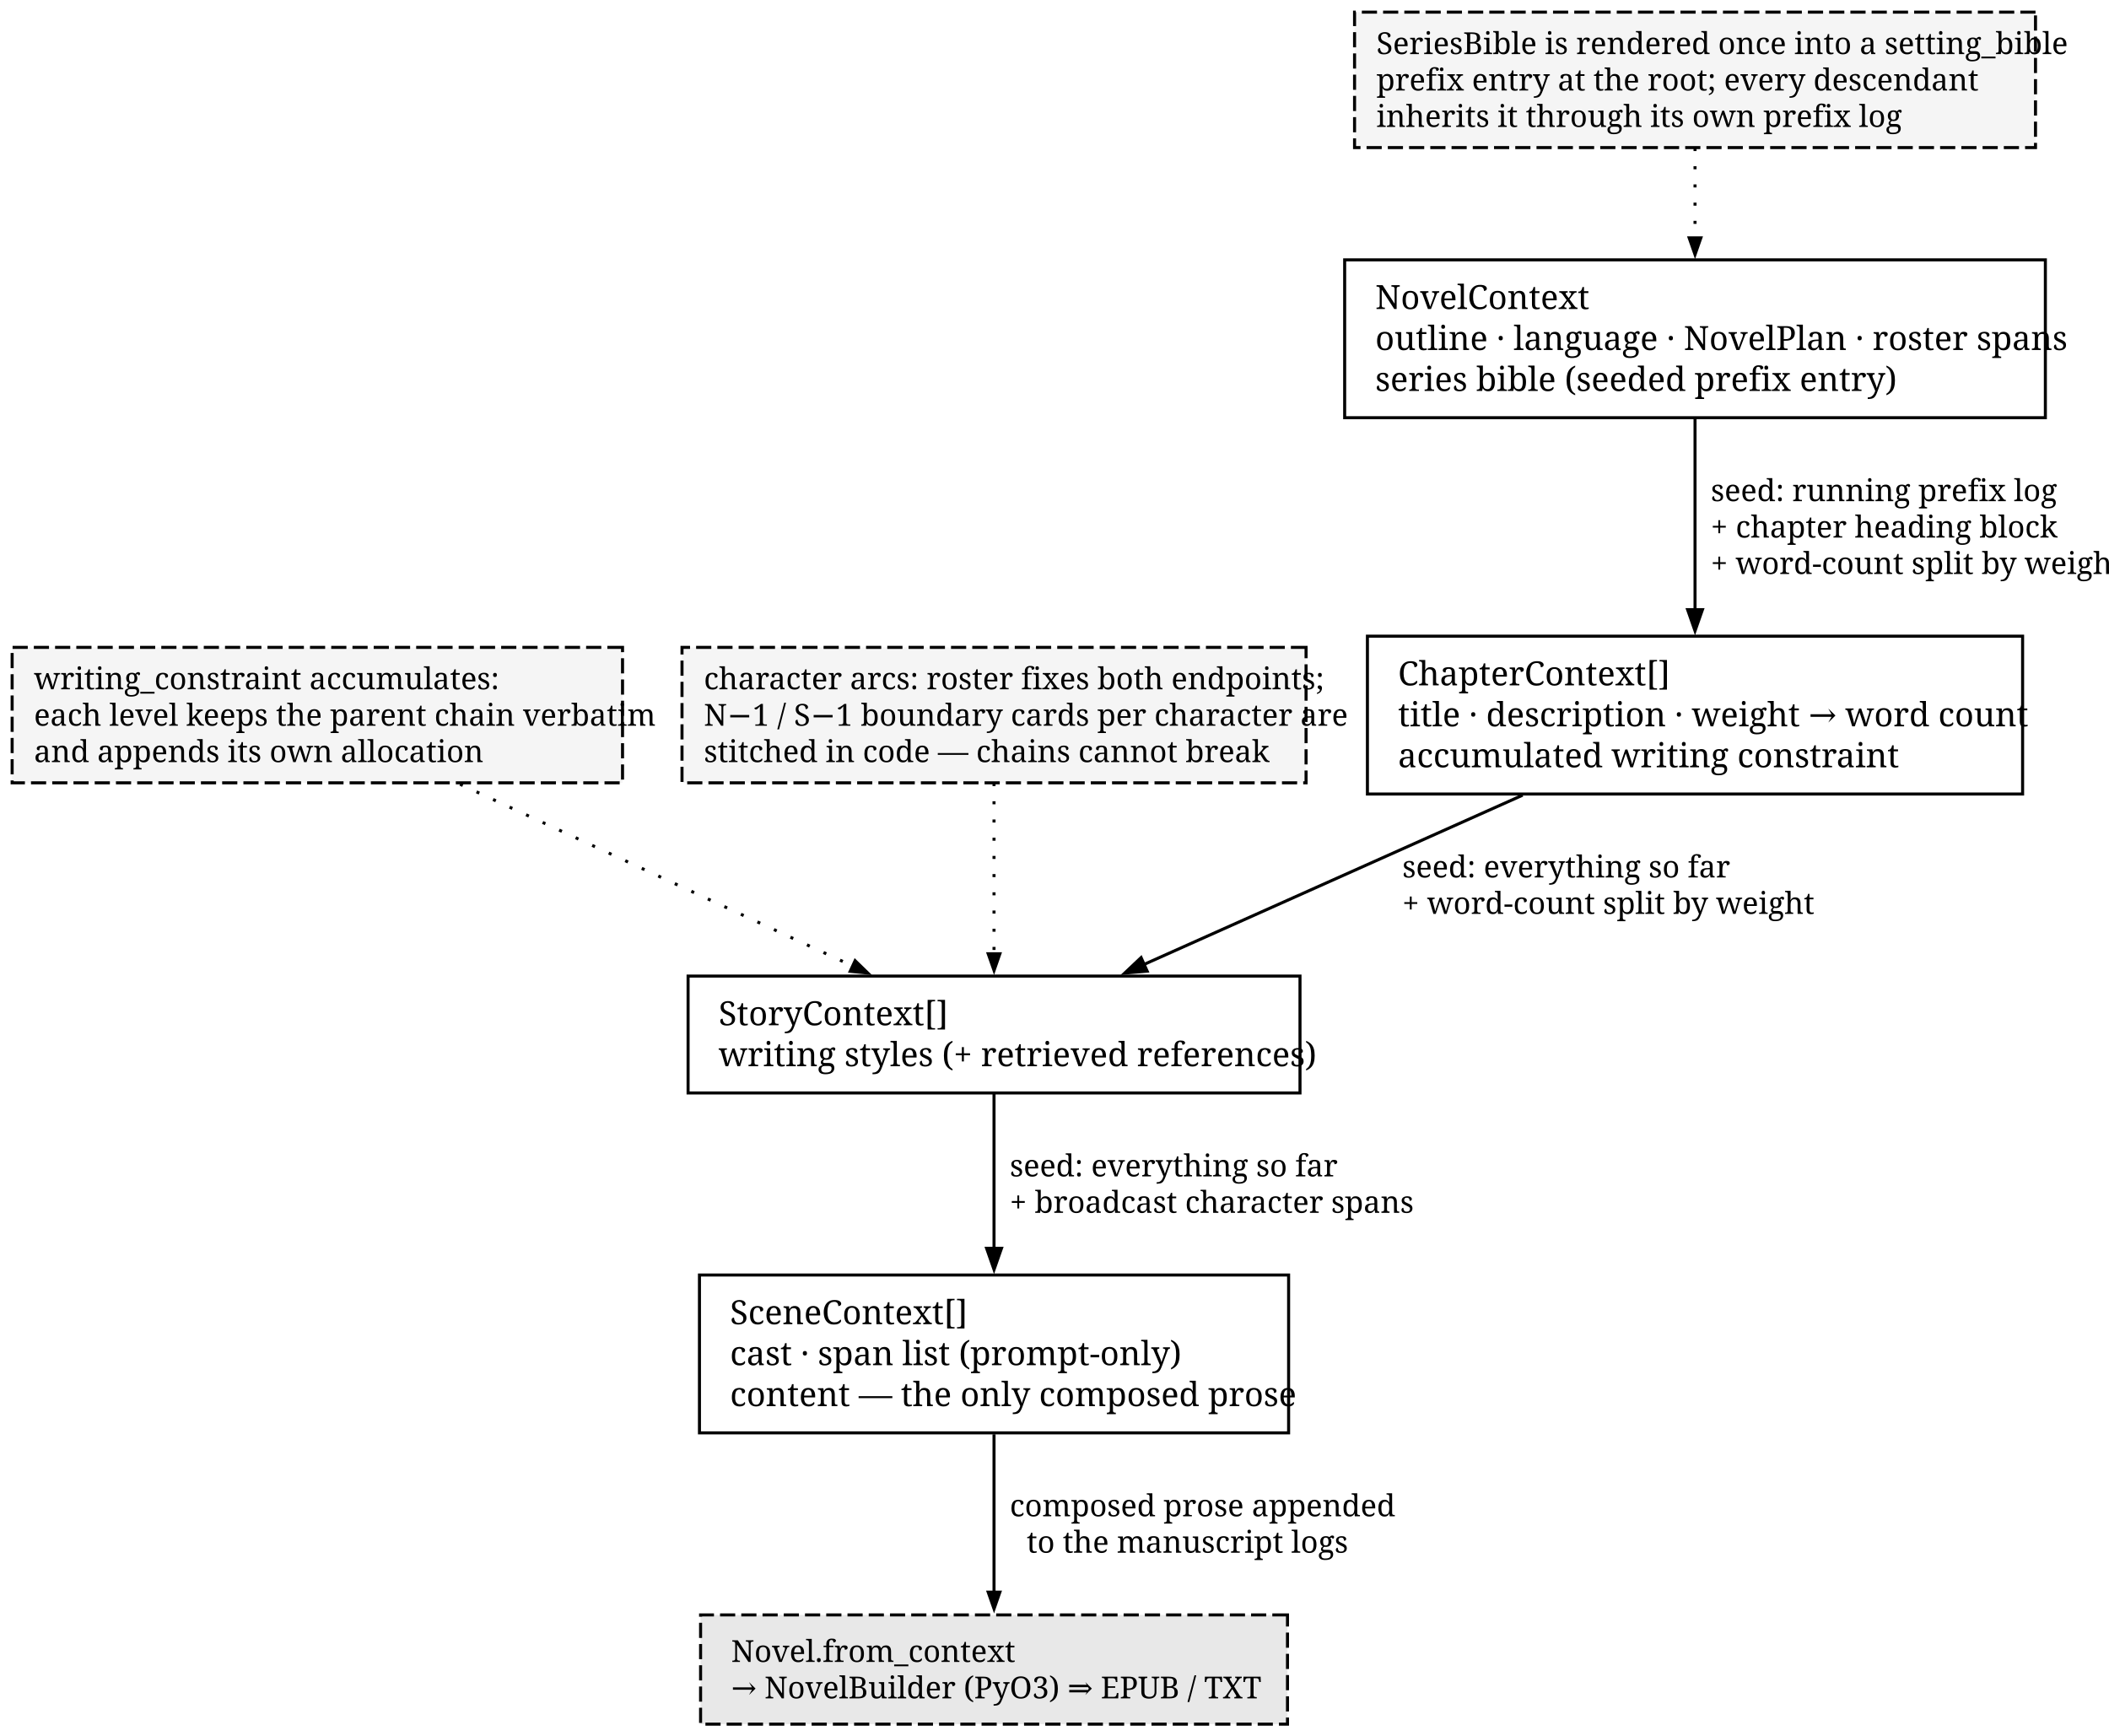
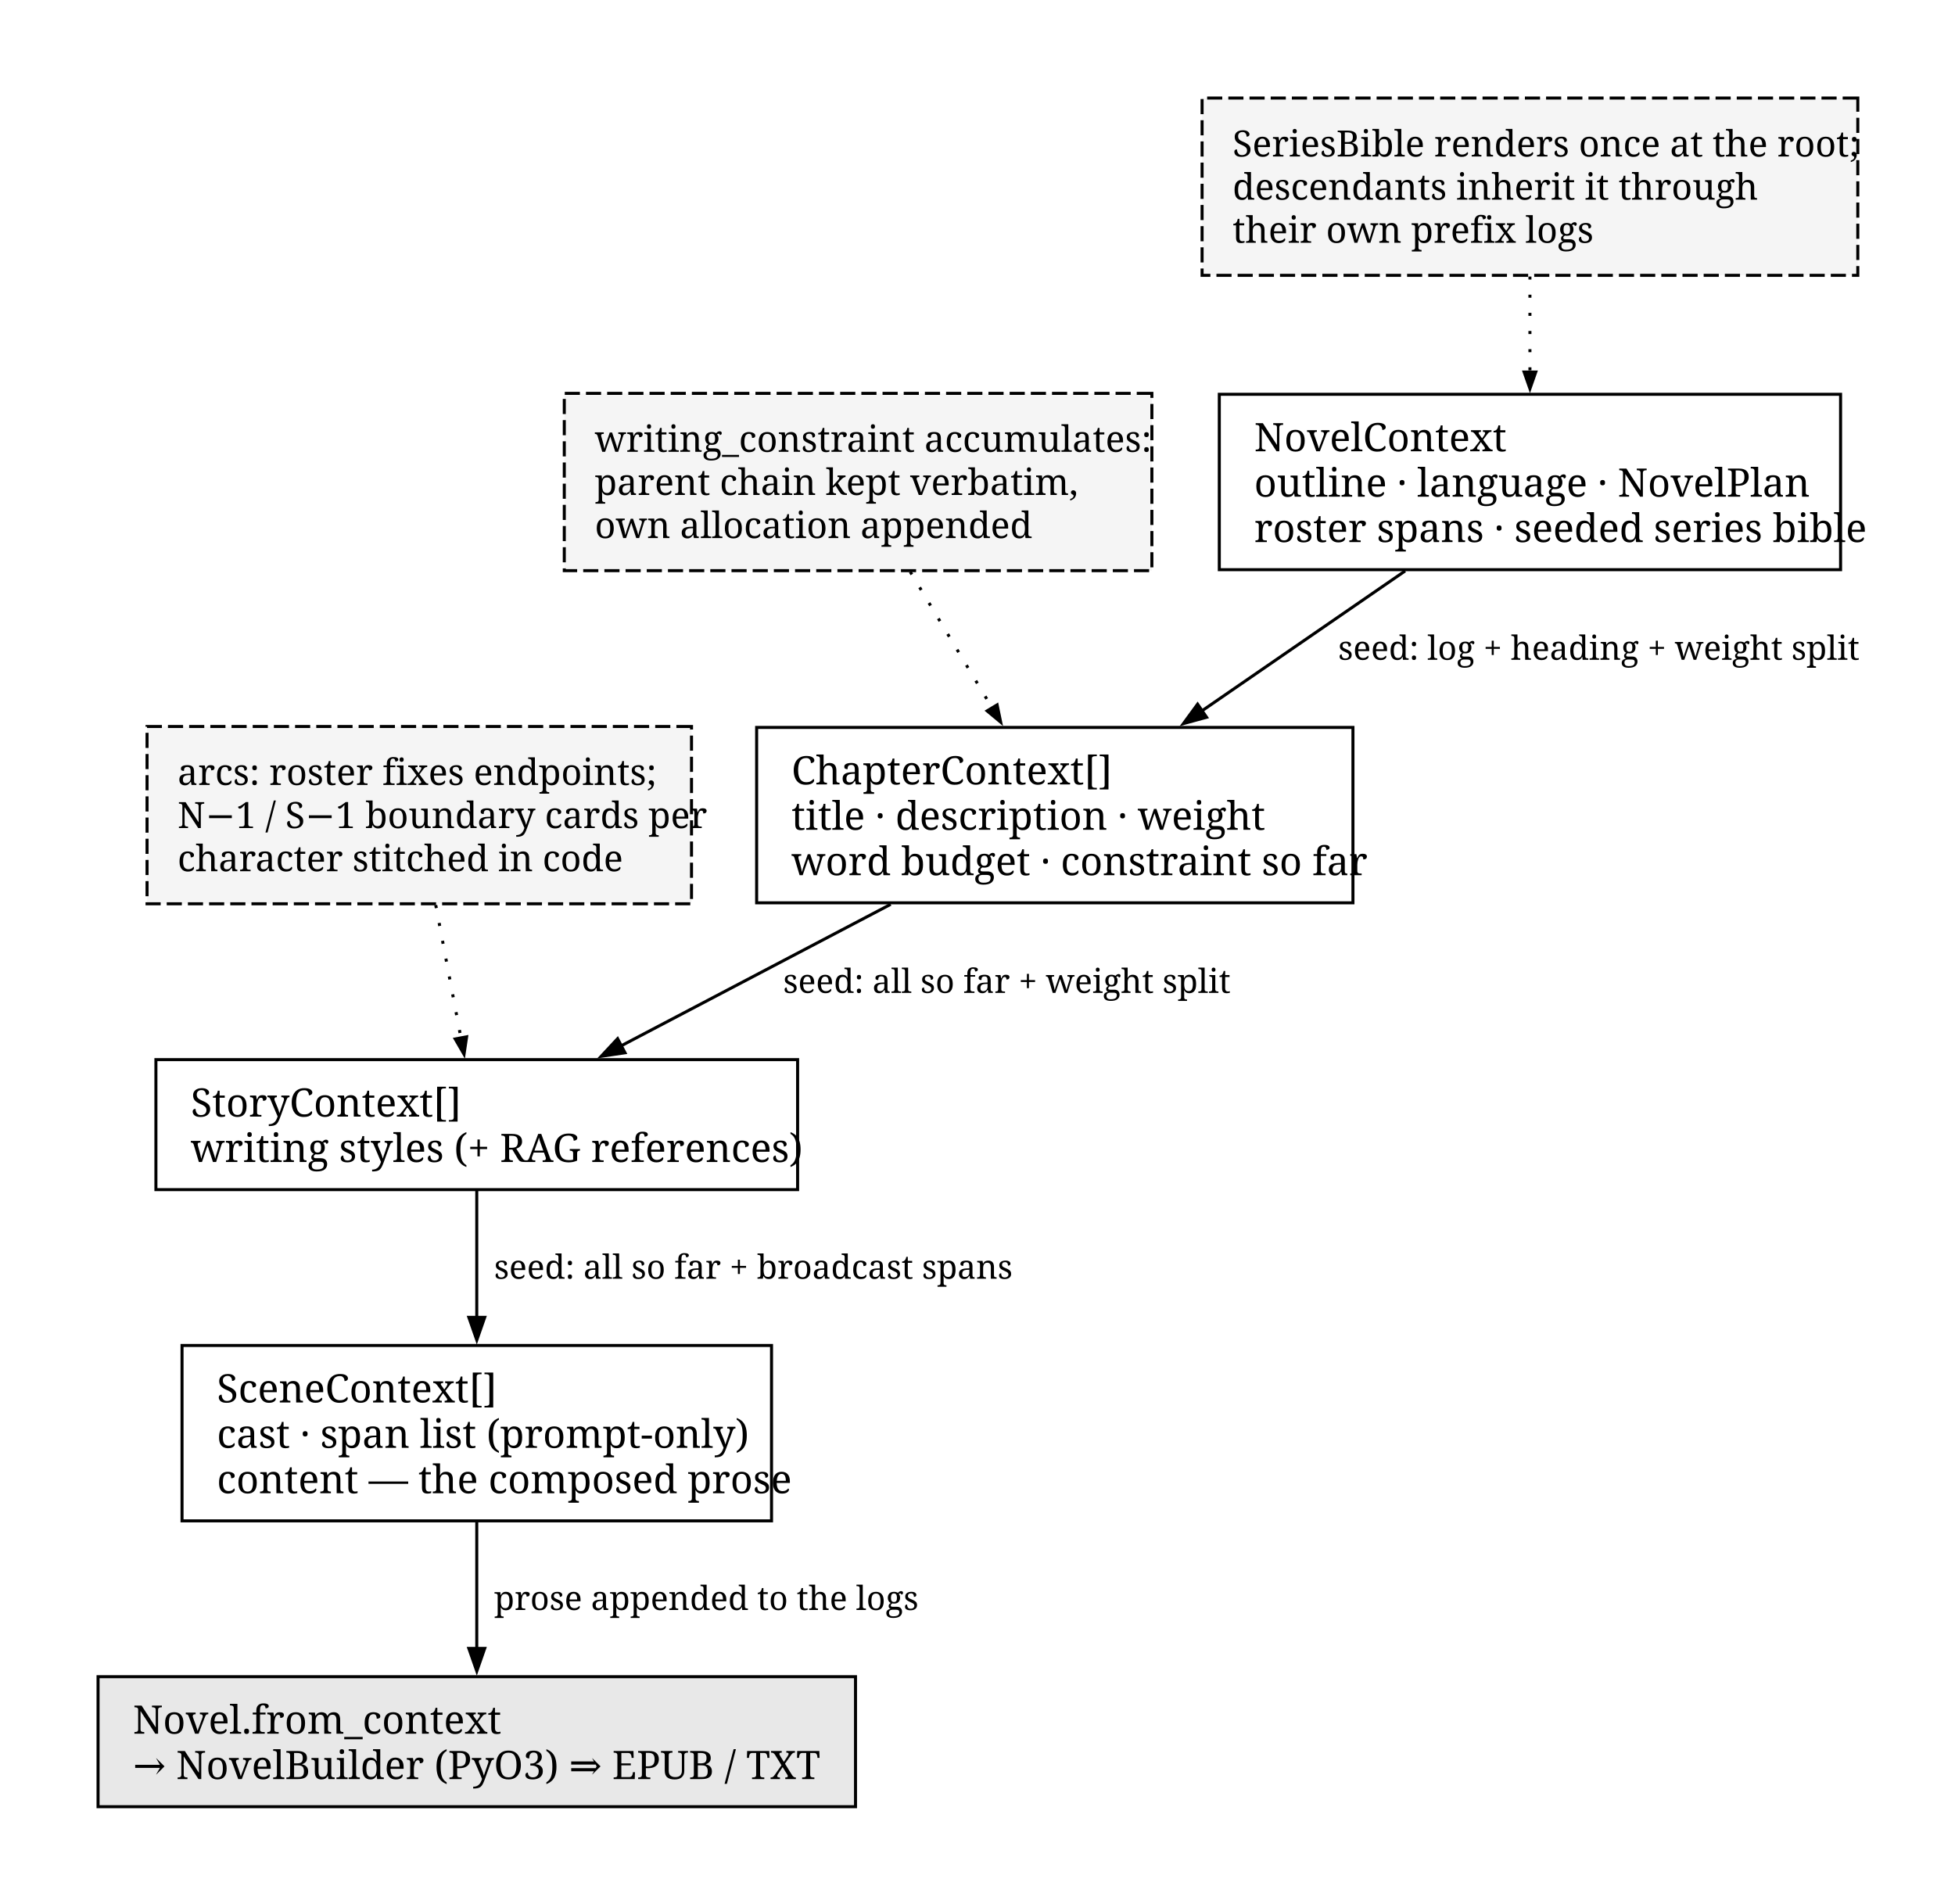
- <svg xmlns="http://www.w3.org/2000/svg" width="695pt" height="572pt" viewBox="0.00 0.00 695.00 572.00">
-   <g id="graph0" class="graph" transform="scale(1 1) rotate(0) translate(4 568.22)">
-     <polygon fill="white" stroke="none" points="-4,4 -4,-568.22 691.33,-568.22 691.33,4 -4,4" />
+ <svg xmlns="http://www.w3.org/2000/svg" width="646pt" height="629pt" viewBox="0.00 0.00 646.00 629.00">
+   <g id="graph0" class="graph" transform="scale(1 1) rotate(0) translate(32.4 597.05)">
+     <polygon fill="white" stroke="none" points="-32.4,32.4 -32.4,-597.05 613.88,-597.05 613.88,32.4 -32.4,32.4" />
    <g id="node1" class="node">
-       <polygon fill="white" stroke="black" points="670.03,-482.58 439.12,-482.58 439.12,-430.56 670.03,-430.56 670.03,-482.58" />
-       <text xml:space="preserve" text-anchor="start" x="449.2" y="-466.37" font-family="serif" font-size="11.00">NovelContext</text>
-       <text xml:space="preserve" text-anchor="start" x="449.2" y="-452.87" font-family="serif" font-size="11.00">outline · language · NovelPlan · roster spans</text>
-       <text xml:space="preserve" text-anchor="start" x="449.2" y="-439.37" font-family="serif" font-size="11.00">series bible (seeded prefix entry)</text>
+       <polygon fill="white" stroke="black" points="575.79,-466.75 370.5,-466.75 370.5,-408.79 575.79,-408.79 575.79,-466.75" />
+       <text xml:space="preserve" text-anchor="start" x="382.02" y="-447.92" font-family="serif" font-size="13.00">NovelContext</text>
+       <text xml:space="preserve" text-anchor="start" x="382.02" y="-432.92" font-family="serif" font-size="13.00">outline · language · NovelPlan</text>
+       <text xml:space="preserve" text-anchor="start" x="382.02" y="-417.92" font-family="serif" font-size="13.00">roster spans · seeded series bible</text>
    </g>
    <g id="node2" class="node">
-       <polygon fill="white" stroke="black" points="662.53,-358.56 446.62,-358.56 446.62,-306.54 662.53,-306.54 662.53,-358.56" />
-       <text xml:space="preserve" text-anchor="start" x="456.7" y="-342.35" font-family="serif" font-size="11.00">ChapterContext[]</text>
-       <text xml:space="preserve" text-anchor="start" x="456.7" y="-328.85" font-family="serif" font-size="11.00">title · description · weight → word count</text>
-       <text xml:space="preserve" text-anchor="start" x="456.7" y="-315.35" font-family="serif" font-size="11.00">accumulated writing constraint</text>
+       <polygon fill="white" stroke="black" points="414.66,-356.66 217.62,-356.66 217.62,-298.7 414.66,-298.7 414.66,-356.66" />
+       <text xml:space="preserve" text-anchor="start" x="229.14" y="-337.83" font-family="serif" font-size="13.00">ChapterContext[]</text>
+       <text xml:space="preserve" text-anchor="start" x="229.14" y="-322.83" font-family="serif" font-size="13.00">title · description · weight</text>
+       <text xml:space="preserve" text-anchor="start" x="229.14" y="-307.83" font-family="serif" font-size="13.00">word budget · constraint so far</text>
    </g>
    <g id="edge1" class="edge">
-       <path fill="none" stroke="black" d="M554.58,-430.29C554.58,-412.05 554.58,-387.22 554.58,-367.29" />
-       <polygon fill="black" stroke="black" points="557.03,-367.31 554.58,-360.31 552.13,-367.31 557.03,-367.31" />
-       <text xml:space="preserve" text-anchor="start" x="554.58" y="-403.06" font-family="serif" font-size="10.00">  seed: running prefix log</text>
-       <text xml:space="preserve" text-anchor="start" x="554.58" y="-391.06" font-family="serif" font-size="10.00">  + chapter heading block</text>
-       <text xml:space="preserve" text-anchor="start" x="554.58" y="-379.06" font-family="serif" font-size="10.00">  + word-count split by weight</text>
+       <path fill="none" stroke="black" d="M431.9,-408.37C411.24,-394.15 386.12,-376.85 364.56,-362" />
+       <polygon fill="black" stroke="black" points="366.3,-360.02 358.64,-357.93 363.33,-364.35 366.3,-360.02" />
+       <text xml:space="preserve" text-anchor="start" x="404.04" y="-379.02" font-family="serif" font-size="11.00">  seed: log + heading + weight split</text>
    </g>
    <g id="node3" class="node">
-       <polygon fill="white" stroke="black" points="424.4,-246.54 222.75,-246.54 222.75,-208.02 424.4,-208.02 424.4,-246.54" />
-       <text xml:space="preserve" text-anchor="start" x="232.82" y="-230.33" font-family="serif" font-size="11.00">StoryContext[]</text>
-       <text xml:space="preserve" text-anchor="start" x="232.82" y="-216.83" font-family="serif" font-size="11.00">writing styles (+ retrieved references)</text>
+       <polygon fill="white" stroke="black" points="231.16,-246.88 19.12,-246.88 19.12,-203.92 231.16,-203.92 231.16,-246.88" />
+       <text xml:space="preserve" text-anchor="start" x="30.64" y="-228.05" font-family="serif" font-size="13.00">StoryContext[]</text>
+       <text xml:space="preserve" text-anchor="start" x="30.64" y="-213.05" font-family="serif" font-size="13.00">writing styles (+ RAG references)</text>
    </g>
    <g id="edge2" class="edge">
-       <path fill="none" stroke="black" d="M497.77,-306.16C459.48,-289.04 409.47,-266.68 372.87,-250.32" />
-       <polygon fill="black" stroke="black" points="374.04,-248.16 366.65,-247.54 372.04,-252.63 374.04,-248.16" />
-       <text xml:space="preserve" text-anchor="start" x="452.91" y="-279.04" font-family="serif" font-size="10.00">  seed: everything so far</text>
-       <text xml:space="preserve" text-anchor="start" x="452.91" y="-267.04" font-family="serif" font-size="10.00">  + word-count split by weight</text>
+       <path fill="none" stroke="black" d="M261.92,-298.21C233.82,-283.45 199.8,-265.6 172.73,-251.38" />
+       <polygon fill="black" stroke="black" points="174.12,-249.15 166.26,-247.99 171.68,-253.8 174.12,-249.15" />
+       <text xml:space="preserve" text-anchor="start" x="220.64" y="-268.93" font-family="serif" font-size="11.00">  seed: all so far + weight split</text>
    </g>
    <g id="node4" class="node">
-       <polygon fill="white" stroke="black" points="420.65,-148.02 226.5,-148.02 226.5,-96 420.65,-96 420.65,-148.02" />
-       <text xml:space="preserve" text-anchor="start" x="236.57" y="-131.81" font-family="serif" font-size="11.00">SceneContext[]</text>
-       <text xml:space="preserve" text-anchor="start" x="236.57" y="-118.31" font-family="serif" font-size="11.00">cast · span list (prompt-only)</text>
-       <text xml:space="preserve" text-anchor="start" x="236.57" y="-104.81" font-family="serif" font-size="11.00">content — the only composed prose</text>
+       <polygon fill="white" stroke="black" points="222.54,-152.42 27.75,-152.42 27.75,-94.46 222.54,-94.46 222.54,-152.42" />
+       <text xml:space="preserve" text-anchor="start" x="39.27" y="-133.59" font-family="serif" font-size="13.00">SceneContext[]</text>
+       <text xml:space="preserve" text-anchor="start" x="39.27" y="-118.59" font-family="serif" font-size="13.00">cast · span list (prompt-only)</text>
+       <text xml:space="preserve" text-anchor="start" x="39.27" y="-103.59" font-family="serif" font-size="13.00">content — the composed prose</text>
    </g>
    <g id="edge3" class="edge">
-       <path fill="none" stroke="black" d="M323.57,-207.82C323.57,-193.56 323.57,-173.45 323.57,-156.39" />
-       <polygon fill="black" stroke="black" points="326.03,-156.81 323.58,-149.81 321.13,-156.81 326.03,-156.81" />
-       <text xml:space="preserve" text-anchor="start" x="323.57" y="-180.52" font-family="serif" font-size="10.00">  seed: everything so far</text>
-       <text xml:space="preserve" text-anchor="start" x="323.57" y="-168.52" font-family="serif" font-size="10.00">  + broadcast character spans</text>
+       <path fill="none" stroke="black" d="M125.14,-203.69C125.14,-191.47 125.14,-175.65 125.14,-161.36" />
+       <polygon fill="black" stroke="black" points="127.77,-161.72 125.15,-154.22 122.52,-161.72 127.77,-161.72" />
+       <text xml:space="preserve" text-anchor="start" x="125.14" y="-174.47" font-family="serif" font-size="11.00">  seed: all so far + broadcast spans</text>
    </g>
    <g id="node8" class="node">
-       <polygon fill="#e8e8e8" stroke="black" stroke-dasharray="5,2" points="420.28,-36 226.87,-36 226.87,0 420.28,0 420.28,-36" />
-       <text xml:space="preserve" text-anchor="start" x="236.95" y="-20.5" font-family="serif" font-size="10.00">Novel.from_context</text>
-       <text xml:space="preserve" text-anchor="start" x="236.95" y="-8.5" font-family="serif" font-size="10.00">→ NovelBuilder (PyO3) ⇒ EPUB / TXT</text>
+       <polygon fill="#e8e8e8" stroke="black" points="250.29,-42.96 0,-42.96 0,0 250.29,0 250.29,-42.96" />
+       <text xml:space="preserve" text-anchor="start" x="11.52" y="-24.13" font-family="serif" font-size="13.00">Novel.from_context</text>
+       <text xml:space="preserve" text-anchor="start" x="11.52" y="-9.13" font-family="serif" font-size="13.00">→ NovelBuilder (PyO3) ⇒ EPUB / TXT</text>
    </g>
    <g id="edge7" class="edge">
-       <path fill="none" stroke="black" d="M323.57,-95.53C323.57,-79.57 323.57,-59.1 323.57,-43.35" />
-       <polygon fill="black" stroke="black" points="325.5,-43.5 323.58,-38 321.65,-43.5 325.5,-43.5" />
-       <text xml:space="preserve" text-anchor="start" x="323.57" y="-68.5" font-family="serif" font-size="10.00">  composed prose appended</text>
-       <text xml:space="preserve" text-anchor="middle" x="384.7" y="-56.5" font-family="serif" font-size="10.00">  to the manuscript logs</text>
+       <path fill="none" stroke="black" d="M125.14,-94.06C125.14,-80.93 125.14,-65.34 125.14,-52.06" />
+       <polygon fill="black" stroke="black" points="127.77,-52.31 125.15,-44.81 122.52,-52.31 127.77,-52.31" />
+       <text xml:space="preserve" text-anchor="start" x="125.14" y="-65.01" font-family="serif" font-size="11.00">  prose appended to the logs</text>
    </g>
    <g id="node5" class="node">
-       <polygon fill="#f5f5f5" stroke="black" stroke-dasharray="5,2" points="666.78,-564.22 442.38,-564.22 442.38,-519.58 666.78,-519.58 666.78,-564.22" />
-       <text xml:space="preserve" text-anchor="start" x="449.58" y="-550.4" font-family="serif" font-size="10.00">SeriesBible is rendered once into a setting_bible</text>
-       <text xml:space="preserve" text-anchor="start" x="449.58" y="-538.4" font-family="serif" font-size="10.00">prefix entry at the root; every descendant</text>
-       <text xml:space="preserve" text-anchor="start" x="449.58" y="-526.4" font-family="serif" font-size="10.00">inherits it through its own prefix log</text>
+       <polygon fill="#f5f5f5" stroke="black" stroke-dasharray="5,2" points="581.48,-564.65 364.81,-564.65 364.81,-506.06 581.48,-506.06 581.48,-564.65" />
+       <text xml:space="preserve" text-anchor="start" x="374.89" y="-545.33" font-family="serif" font-size="12.00">SeriesBible renders once at the root;</text>
+       <text xml:space="preserve" text-anchor="start" x="374.89" y="-531.08" font-family="serif" font-size="12.00">descendants inherit it through</text>
+       <text xml:space="preserve" text-anchor="start" x="374.89" y="-516.83" font-family="serif" font-size="12.00">their own prefix logs</text>
    </g>
    <g id="edge4" class="edge">
-       <path fill="none" stroke="black" stroke-dasharray="1,5" d="M554.58,-519.44C554.58,-510.35 554.58,-499.57 554.58,-489.57" />
-       <polygon fill="black" stroke="black" points="556.5,-489.82 554.58,-484.32 552.65,-489.82 556.5,-489.82" />
+       <path fill="none" stroke="black" stroke-dasharray="1,5" d="M473.14,-505.67C473.14,-495.66 473.14,-484.3 473.14,-473.83" />
+       <polygon fill="black" stroke="black" points="475.07,-474.11 473.15,-468.61 471.22,-474.11 475.07,-474.11" />
    </g>
    <g id="node6" class="node">
-       <polygon fill="#f5f5f5" stroke="black" stroke-dasharray="5,2" points="201.15,-354.87 0,-354.87 0,-310.23 201.15,-310.23 201.15,-354.87" />
-       <text xml:space="preserve" text-anchor="start" x="7.2" y="-341.05" font-family="serif" font-size="10.00">writing_constraint accumulates:</text>
-       <text xml:space="preserve" text-anchor="start" x="7.2" y="-329.05" font-family="serif" font-size="10.00">each level keeps the parent chain verbatim</text>
-       <text xml:space="preserve" text-anchor="start" x="7.2" y="-317.05" font-family="serif" font-size="10.00">and appends its own allocation</text>
+       <polygon fill="#f5f5f5" stroke="black" stroke-dasharray="5,2" points="348.22,-467.06 154.06,-467.06 154.06,-408.47 348.22,-408.47 348.22,-467.06" />
+       <text xml:space="preserve" text-anchor="start" x="164.14" y="-447.74" font-family="serif" font-size="12.00">writing_constraint accumulates:</text>
+       <text xml:space="preserve" text-anchor="start" x="164.14" y="-433.49" font-family="serif" font-size="12.00">parent chain kept verbatim,</text>
+       <text xml:space="preserve" text-anchor="start" x="164.14" y="-419.24" font-family="serif" font-size="12.00">own allocation appended</text>
    </g>
    <g id="edge5" class="edge">
-       <path fill="none" stroke="black" stroke-dasharray="1,5" d="M147.6,-309.78C185.8,-292.08 239.4,-267.26 277.39,-249.67" />
-       <polygon fill="black" stroke="black" points="277.79,-251.61 281.97,-247.55 276.17,-248.11 277.79,-251.61" />
+       <path fill="none" stroke="black" stroke-dasharray="1,5" d="M268.39,-408.08C276.76,-394.17 286.87,-377.35 295.63,-362.79" />
+       <polygon fill="black" stroke="black" points="297.08,-364.12 298.26,-358.41 293.78,-362.13 297.08,-364.12" />
    </g>
    <g id="node7" class="node">
-       <polygon fill="#f5f5f5" stroke="black" stroke-dasharray="5,2" points="426.4,-354.87 220.75,-354.87 220.75,-310.23 426.4,-310.23 426.4,-354.87" />
-       <text xml:space="preserve" text-anchor="start" x="227.95" y="-341.05" font-family="serif" font-size="10.00">character arcs: roster fixes both endpoints;</text>
-       <text xml:space="preserve" text-anchor="start" x="227.95" y="-329.05" font-family="serif" font-size="10.00">N−1 / S−1 boundary cards per character are</text>
-       <text xml:space="preserve" text-anchor="start" x="227.95" y="-317.05" font-family="serif" font-size="10.00">stitched in code — chains cannot break</text>
+       <polygon fill="#f5f5f5" stroke="black" stroke-dasharray="5,2" points="196.1,-356.97 16.19,-356.97 16.19,-298.38 196.1,-298.38 196.1,-356.97" />
+       <text xml:space="preserve" text-anchor="start" x="26.27" y="-337.65" font-family="serif" font-size="12.00">arcs: roster fixes endpoints;</text>
+       <text xml:space="preserve" text-anchor="start" x="26.27" y="-323.4" font-family="serif" font-size="12.00">N−1 / S−1 boundary cards per</text>
+       <text xml:space="preserve" text-anchor="start" x="26.27" y="-309.15" font-family="serif" font-size="12.00">character stitched in code</text>
    </g>
    <g id="edge6" class="edge">
-       <path fill="none" stroke="black" stroke-dasharray="1,5" d="M323.57,-310.15C323.57,-293.67 323.57,-270.84 323.57,-253.48" />
-       <polygon fill="black" stroke="black" points="325.5,-253.89 323.58,-248.39 321.65,-253.89 325.5,-253.89" />
+       <path fill="none" stroke="black" stroke-dasharray="1,5" d="M111.59,-297.94C114.2,-284.14 117.32,-267.68 119.91,-254.03" />
+       <polygon fill="black" stroke="black" points="121.79,-254.42 120.93,-248.66 118.01,-253.71 121.79,-254.42" />
    </g>
  </g>
</svg>
